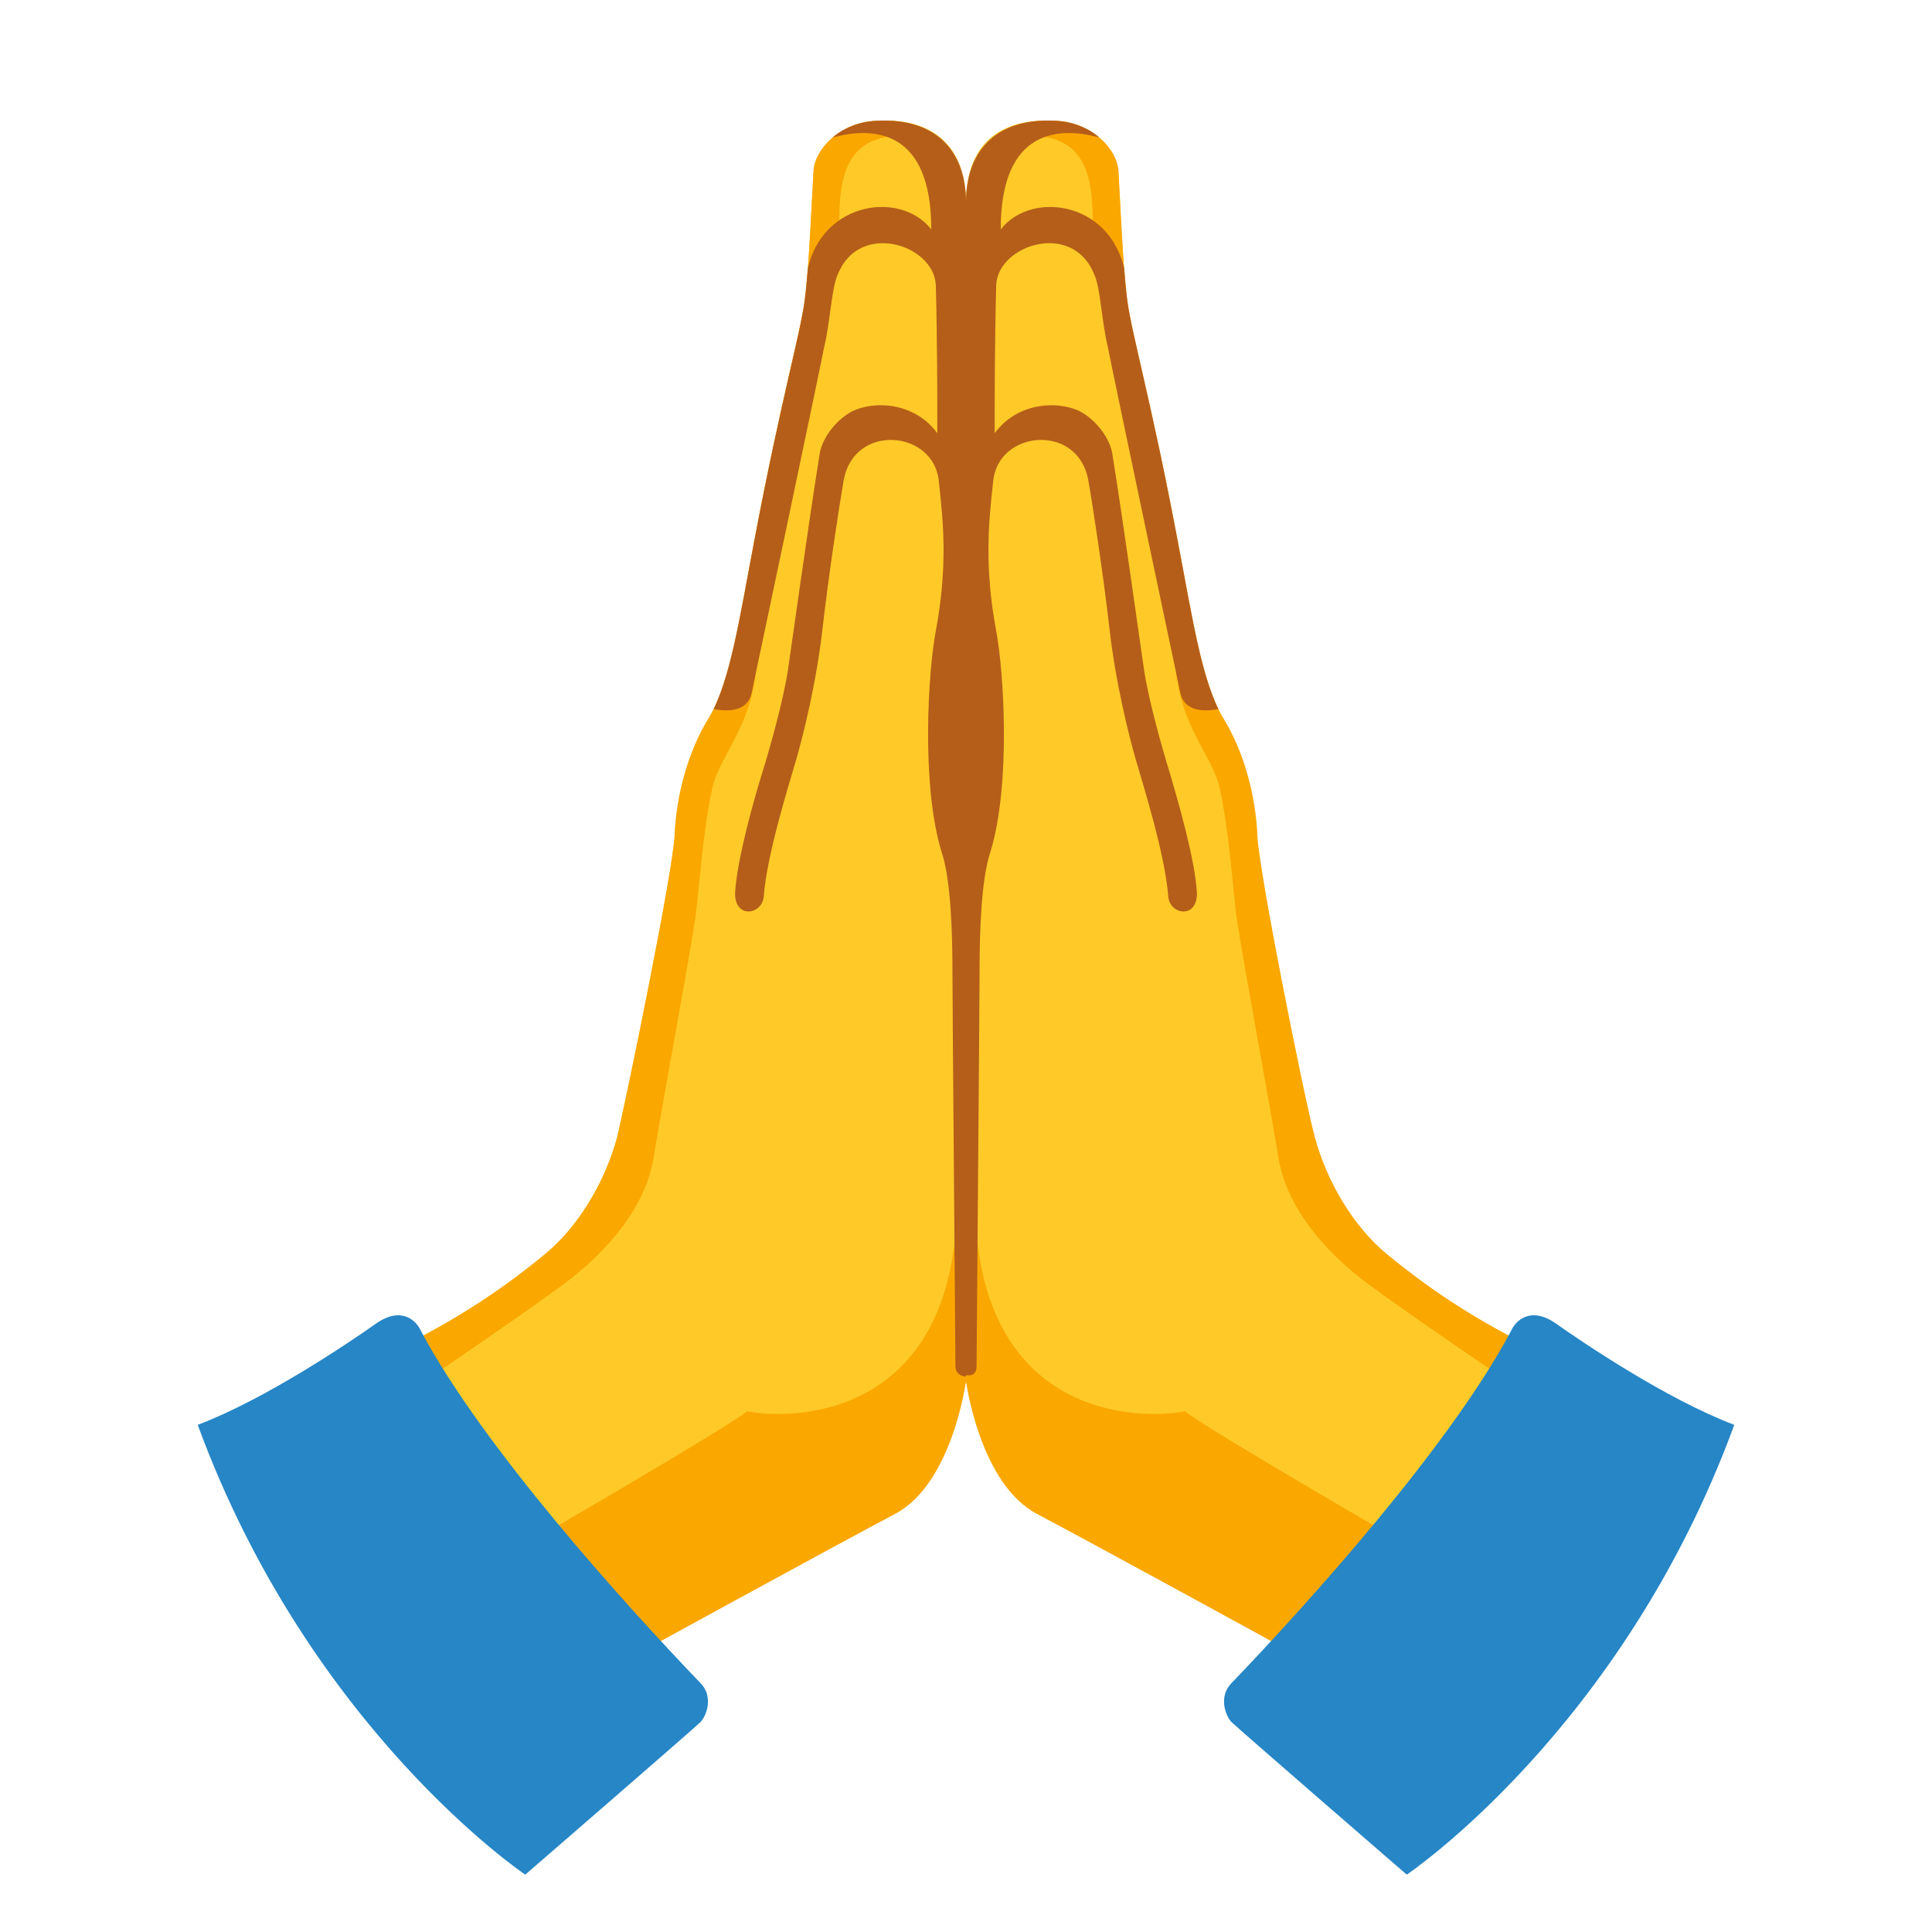
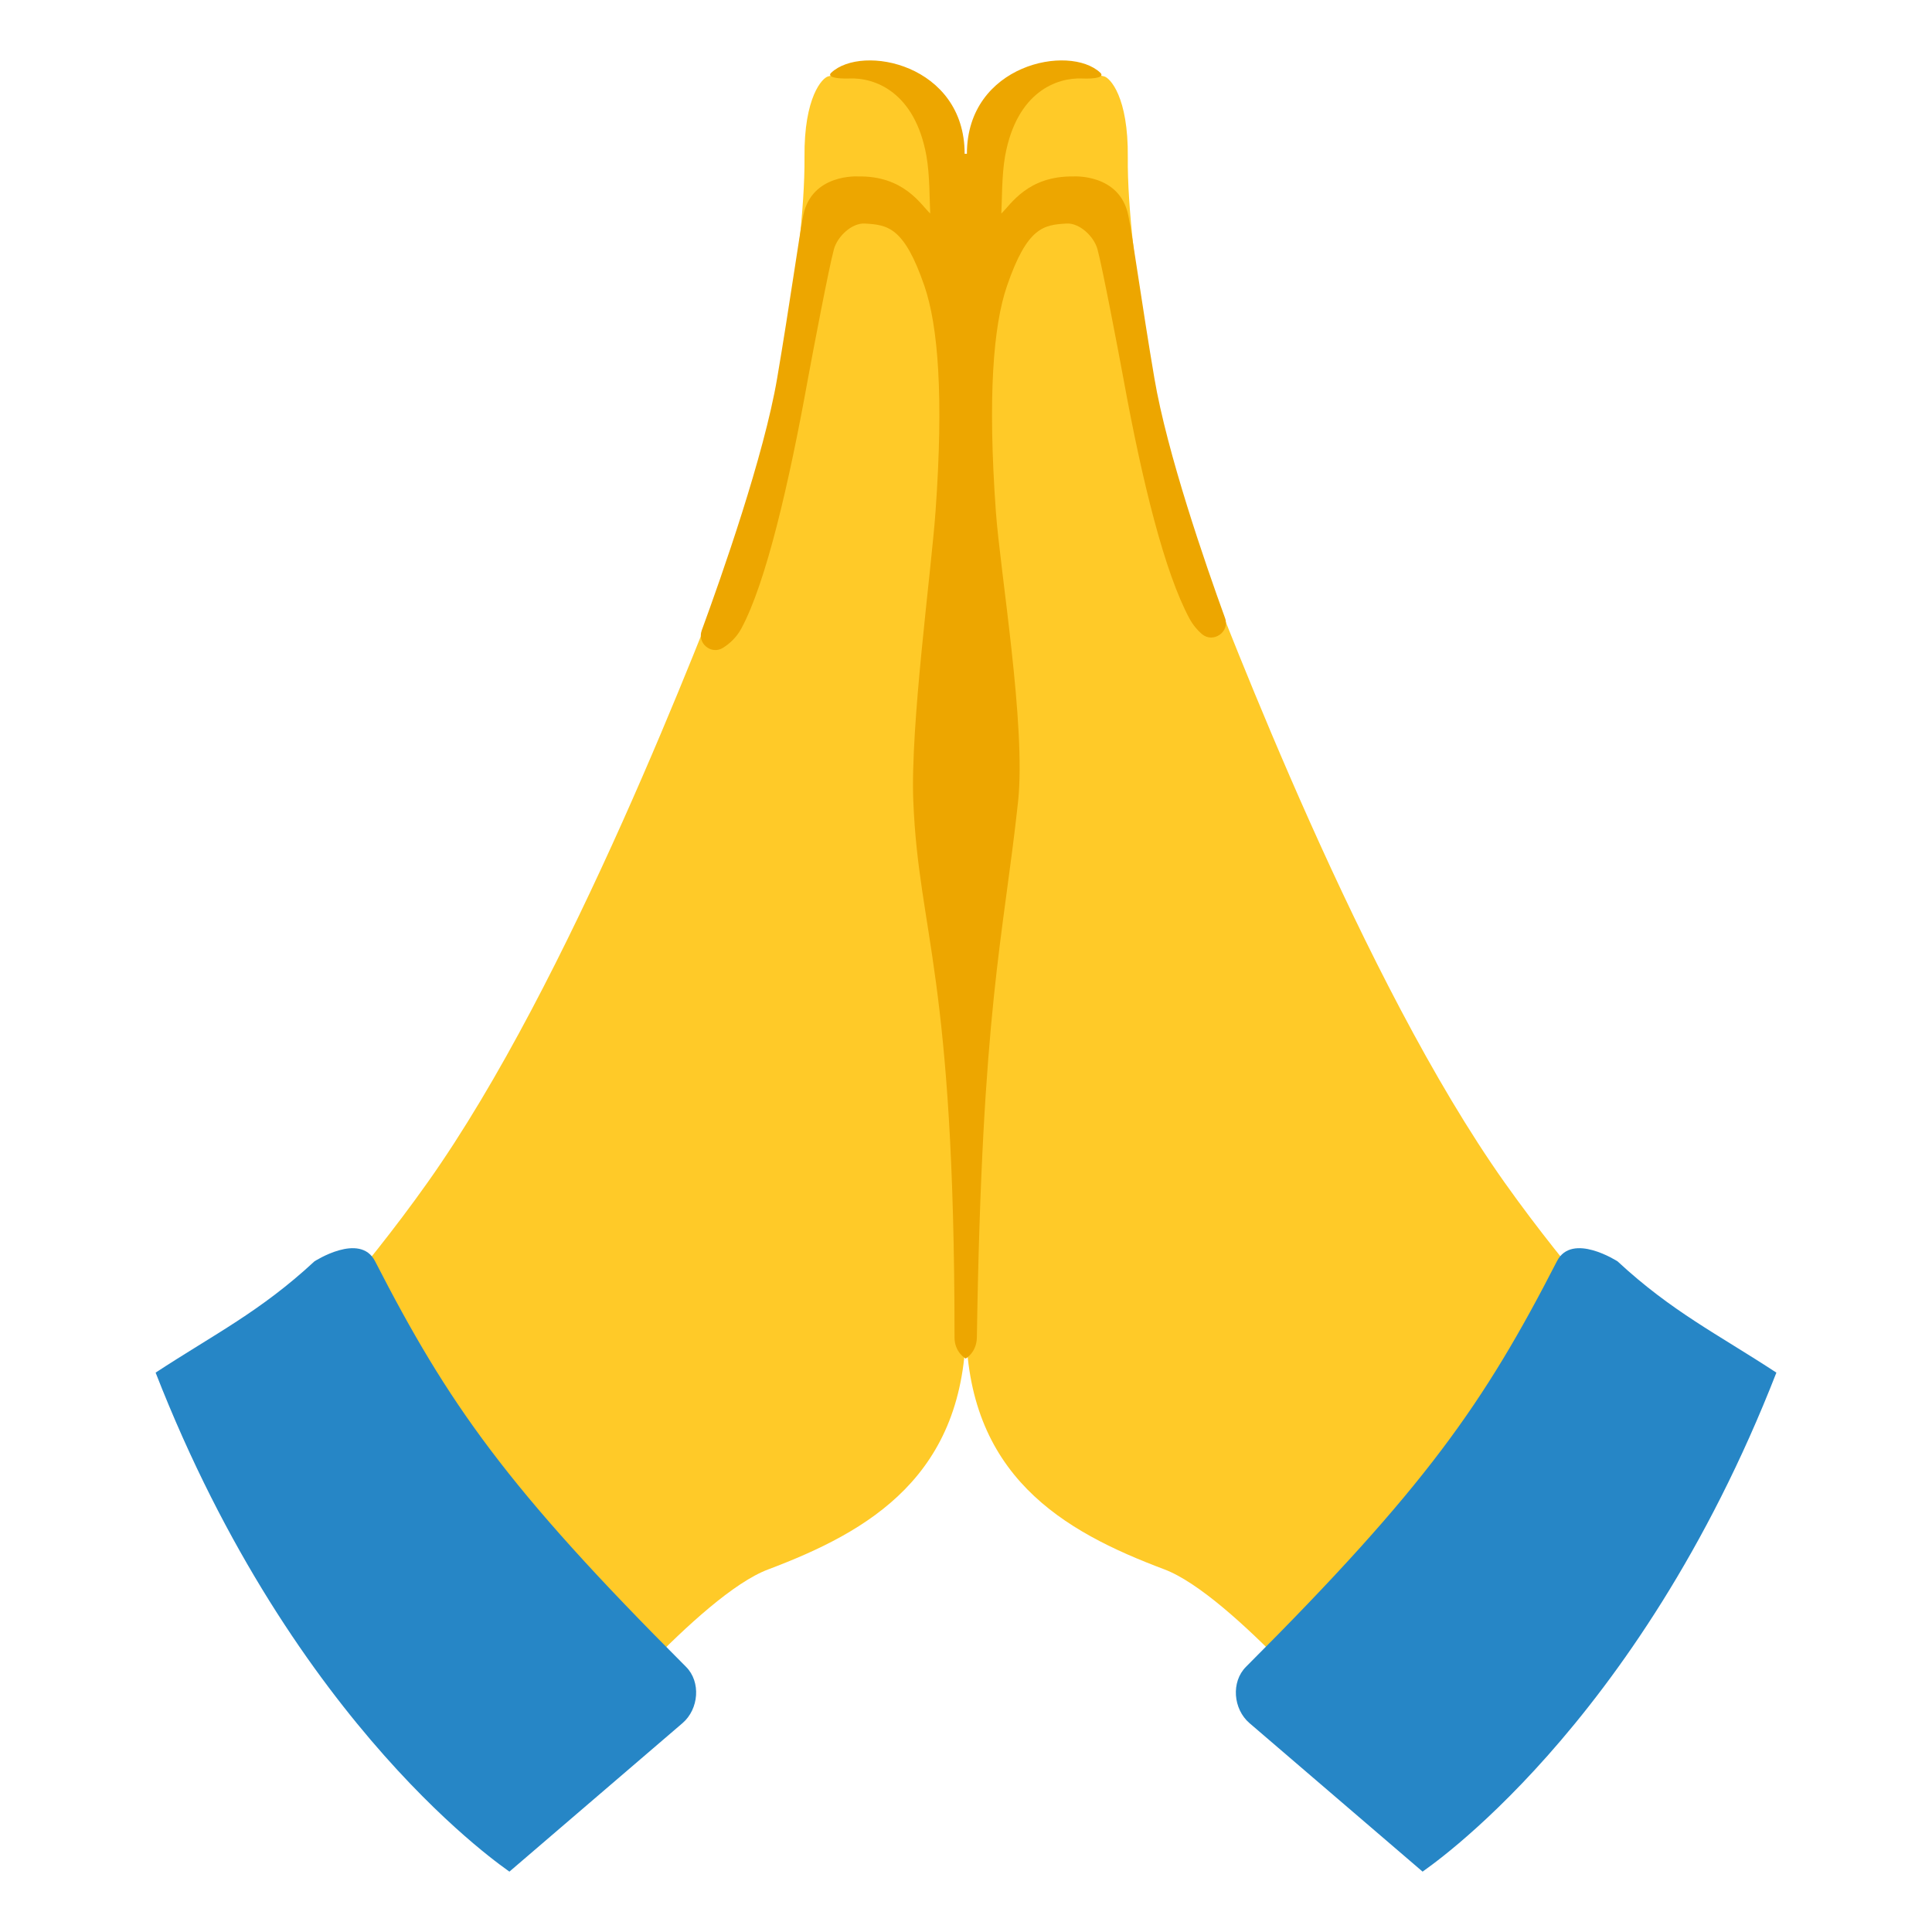
- <svg xmlns="http://www.w3.org/2000/svg" xmlns:xlink="http://www.w3.org/1999/xlink" version="1.1" id="Layer_2_copy" x="0px" y="0px" viewBox="0 0 128 128" style="enable-background:new 0 0 128 128;" xml:space="preserve">
-   <path style="fill:#FFCA28;" d="M102.8,89.9l-15.7,20.3c0,0-14.6-8-18.4-10S64,91.4,64,91.4s-0.9,6.8-4.7,8.8s-18.4,10-18.4,10  L25.2,89.9c5.4-2.5,8.7-5,10.9-6.8c2.2-1.8,4-4.8,4.8-7.8c0.7-3,3.7-17.6,3.8-20s0.8-5.4,2.3-7.8s2-6.6,3-11.8  c1.7-9,3-13.5,3.3-15.7c0.3-2.1,0.5-7.1,0.6-8.7C54,9.9,55.6,8.1,58.2,8c4.1-0.2,5.8,2.2,5.8,5.4c0-3.3,1.7-5.6,5.8-5.4  c2.6,0.1,4.1,1.9,4.3,3.5c0.1,1.6,0.3,6.6,0.6,8.7c0.3,2.1,1.6,6.7,3.3,15.7c1,5.2,1.6,9.5,3,11.8s2.2,5.4,2.3,7.8  c0.1,2.4,3.1,17,3.8,20c0.8,3,2.6,6,4.8,7.8C94.1,85,97.4,87.4,102.8,89.9z" />
+ <svg xmlns="http://www.w3.org/2000/svg" version="1.1" id="emoji_x5F_u1f64f" x="0px" y="0px" viewBox="0 0 128 128" style="enable-background:new 0 0 128 128;" xml:space="preserve">
  <g>
    <g>
-       <defs>
-         <path id="SVGID_1_" d="M102.8,89.9c-5.4-2.5-8.7-5-10.9-6.8c-2.2-1.8-4-4.8-4.8-7.8s-3.7-17.6-3.8-20c-0.1-2.4-0.8-5.4-2.3-7.8     c-1.4-2.4-2-6.6-3-11.8c-1.7-9-3-13.5-3.3-15.7c-0.3-2.1-0.5-7.1-0.6-8.7C74,9.9,72.4,8.1,69.9,8c-4.1-0.2-5.9,2.2-5.9,5.4     c0,4.9,0,78.1,0,78.1s0.9,6.8,4.7,8.8s18.4,10,18.4,10L102.8,89.9z" />
-       </defs>
-       <clipPath id="SVGID_00000060722434487867271040000017292567430390921098_">
-         <use xlink:href="#SVGID_1_" style="overflow:visible;" />
-       </clipPath>
-       <g style="clip-path:url(#SVGID_00000060722434487867271040000017292567430390921098_);">
-         <path style="fill:#FAA700;" d="M102.8,93.5c0,0-9-6.1-11.7-8.1c-2.7-1.9-5.8-5-6.4-8.7s-2.4-13.3-2.8-16.1     c-0.3-2.6-0.5-5.7-1.1-8.4c-0.4-1.9-2.3-3.8-2.8-7.1c-0.4-3.3-4.1-21-4.1-21s-1.5-7.5-1.5-9.1c0-3-0.3-5.8-3.8-6     s-2.2-3.4-2.1-3.7c0.2-0.2,8.1,0,8.1,0l30.1,82.1L102.8,93.5z" />
-         <path style="fill:#FAA700;" d="M92.8,102.1c0,0-12.8-7.4-14.3-8.6c-3,0.6-13.6,0.5-13.9-13.5c-1.7,0-2.6,0-2.6,0l-0.5,22.7     L85.8,113L92.8,102.1z" />
-       </g>
+       <path style="fill:#FFCA28;" d="M99.68,78.34C90.23,65,81.51,41.93,79.33,36.44c-2.18-5.5-4.68-19.49-4.61-26.02    c0.04-4.02-1.19-5.27-1.57-5.36c-3.67-0.9-5.68-1.14-7.17,1.82c-0.47,0.92-1,3.6-1.57,7.3c-0.51-3.18-1.27-5.75-2.37-7.3    c-1.91-2.71-3.5-2.72-7.17-1.82c-0.38,0.09-1.61,1.35-1.57,5.36c0.06,6.54-2.44,20.53-4.61,26.02c-2.18,5.5-10.9,28.56-20.36,41.9    c-4.48,6.32-8.94,10.97-8.94,10.97l18.79,26.3c0,0,8.2-9.94,12.71-11.63C57.57,101.46,64,97.78,64,87.69    c0,10.08,6.43,13.76,13.13,16.28c4.51,1.69,12.71,11.63,12.71,11.63l18.79-26.3C108.62,89.31,104.16,84.65,99.68,78.34z" />
+       <path style="fill:#EDA600;" d="M81.16,40.94c-1.3-3.58-3.84-10.92-4.68-15.89c-0.82-4.82-1.46-9.52-1.73-10.79    c-0.57-2.77-3.63-2.57-3.63-2.57c-3.02-0.04-4.13,1.83-4.78,2.46c0.05-0.85,0.02-2.51,0.25-3.81c0.77-4.27,3.44-5.21,5.1-5.14    c0.91,0.04,1.5-0.1,1.21-0.38c-2.05-1.93-8.84-0.56-8.84,5.37c0,0,0,0,0,0l0,0h-0.15l0,0c0,0,0,0,0,0c0-5.93-6.79-7.3-8.84-5.37    c-0.29,0.27,0.3,0.41,1.21,0.38c1.66-0.07,4.34,0.88,5.1,5.14c0.23,1.3,0.2,2.96,0.25,3.81c-0.65-0.63-1.76-2.51-4.78-2.46    c0,0-3.06-0.2-3.63,2.57c-0.26,1.28-0.91,5.98-1.73,10.79c-0.87,5.13-3.68,13.12-5,16.72c-0.31,0.86,0.64,1.63,1.41,1.15    c0.46-0.29,0.9-0.7,1.21-1.27c1.65-3.05,3.17-9.66,4.41-16.51c0.35-1.91,1.4-7.42,1.73-8.63c0.23-0.84,1.18-1.75,2.05-1.7    c1.49,0.09,2.6,0.2,3.95,4.15c0.9,2.63,1.28,7.3,0.73,14.95c-0.28,3.94-1.68,14.17-1.47,19.2c0.36,8.75,2.73,11.35,2.73,35.5    c0,0.99,0.74,1.4,0.74,1.4v0l0,0c0,0,0.72-0.4,0.74-1.4c0.34-21.91,1.75-26.42,2.73-35.5c0.54-5.02-1.19-15.26-1.47-19.2    c-0.55-7.65-0.17-12.32,0.73-14.95c1.35-3.95,2.46-4.06,3.95-4.15c0.87-0.05,1.82,0.86,2.05,1.7c0.33,1.21,1.38,6.73,1.73,8.63    c1.25,6.86,2.73,12.81,4.37,15.85c0.23,0.42,0.51,0.75,0.82,1.02C80.38,42.64,81.5,41.86,81.16,40.94z" />
+     </g>
+     <g>
+       <path style="fill:#2686C6;" d="M45.45,110.43c-11.9-11.9-15.76-17.44-20.6-26.87c-1-1.95-4.02,0.01-4.02,0.01    c-3.59,3.33-6.63,4.82-10.52,7.37c9.24,23.69,23.39,32.99,23.44,33.06l11.47-9.84C46.3,113.23,46.45,111.43,45.45,110.43z" />
+       <path style="fill:#2686C6;" d="M82.55,110.43c11.9-11.9,15.76-17.44,20.6-26.87c1-1.95,4.02,0.01,4.02,0.01    c3.59,3.33,6.63,4.82,10.52,7.37c-9.24,23.69-23.39,32.99-23.44,33.06l-11.47-9.84C81.7,113.23,81.55,111.43,82.55,110.43z" />
    </g>
  </g>
-   <g>
-     <g>
-       <defs>
-         <path id="SVGID_00000157990881684932906320000004477687096384204181_" d="M25.2,89.9c5.4-2.5,8.7-5,10.9-6.8     c2.2-1.8,4-4.8,4.8-7.8c0.7-3,3.7-17.6,3.8-20s0.8-5.4,2.3-7.8c1.4-2.4,2-6.6,3-11.8c1.7-9,3-13.5,3.3-15.7     c0.3-2.1,0.5-7.1,0.6-8.7C54,9.9,55.6,8.1,58.1,8c4.1-0.2,5.9,2.2,5.9,5.4c0,4.9,0,78.1,0,78.1s-0.9,6.8-4.7,8.8     s-18.4,10-18.4,10L25.2,89.9z" />
-       </defs>
-       <clipPath id="SVGID_00000100347361870298591680000009130730155635005598_">
-         <use xlink:href="#SVGID_00000157990881684932906320000004477687096384204181_" style="overflow:visible;" />
-       </clipPath>
-       <g style="clip-path:url(#SVGID_00000100347361870298591680000009130730155635005598_);">
-         <path style="fill:#FAA700;" d="M25.2,93.5c0,0,9-6.1,11.7-8.1c2.7-1.9,5.8-5,6.4-8.7c0.6-3.7,2.4-13.3,2.8-16.1     c0.3-2.6,0.5-5.7,1.1-8.4c0.4-1.9,2.3-3.8,2.8-7.1c0.4-3.3,4.1-21,4.1-21s1.5-7.5,1.5-9.1c0-3,0.3-5.8,3.8-6s2.2-3.4,2.1-3.7     s-8.1,0-8.1,0L23.2,87.5L25.2,93.5z" />
-         <path style="fill:#FAA700;" d="M35.2,102.1c0,0,12.8-7.4,14.3-8.6c3,0.6,13.6,0.5,13.9-13.5c1.7,0,2.6,0,2.6,0l0.5,22.7L42.2,113     L35.2,102.1z" />
-       </g>
-     </g>
-   </g>
-   <g>
-     <g>
-       <defs>
-         <path id="SVGID_00000182493199393000135460000003516760870158555060_" d="M102.8,89.9c-5.4-2.5-8.7-5-10.9-6.8     c-2.2-1.8-4-4.8-4.8-7.8s-3.7-17.6-3.8-20c-0.1-2.4-0.8-5.4-2.3-7.8c-1.4-2.4-2-6.6-3-11.8c-1.7-9-3-13.5-3.3-15.7     c-0.3-2.1-0.5-7.1-0.6-8.7C74,9.9,72.4,8.1,69.9,8c-4.1-0.2-5.9,2.2-5.9,5.4c0,4.9,0,78.1,0,78.1s0.9,6.8,4.7,8.8     s18.4,10,18.4,10L102.8,89.9z" />
-       </defs>
-       <clipPath id="SVGID_00000121250626876101765360000003455896594353998763_">
-         <use xlink:href="#SVGID_00000182493199393000135460000003516760870158555060_" style="overflow:visible;" />
-       </clipPath>
-       <path style="clip-path:url(#SVGID_00000121250626876101765360000003455896594353998763_);fill:#B55E19;" d="M72.8,9.1    c-2.6-0.7-6.5-0.6-6.5,6.1c2.1-2.7,7.7-1.8,8.3,3.3c0.4,3.6,6.8,28.3,6.8,28.3s-2.8,1-3.2-0.9C77.8,44,73.7,24.6,73.4,23    c-0.4-1.6-0.5-4-0.9-4.8c-1.4-3.6-6.4-2-6.5,0.7c-0.1,3.8-0.1,7.7-0.1,9.8c1.7-2.3,4.7-2.1,5.9-1.3c1.1,0.7,1.8,1.9,1.9,2.7    c0.8,5,1.8,12.3,2.1,14.3s1.2,5.2,1.7,6.8c0.5,1.7,1.7,5.8,1.8,8c0,1.7-1.8,1.4-1.9,0.2c-0.2-2.7-1.6-7.2-2.1-8.9    s-1.4-5.3-1.8-8.9c-0.4-3.5-1.1-8.1-1.4-9.8c-0.7-3.8-6-3.3-6.3,0.1c-0.3,2.7-0.6,5.6,0.2,9.9c0.5,2.6,1,10.2-0.4,14.7    c-0.6,1.8-0.7,5.4-0.7,7.7c0,2.2-0.2,25.5-0.2,26.3S64,91.1,64,91.1h-1.7l0.6-84.3l10.3-0.3C73.3,6.5,75.4,9.8,72.8,9.1z" />
-     </g>
-   </g>
-   <g>
-     <g>
-       <defs>
-         <path id="SVGID_00000054245176374281248350000011125175984674420914_" d="M25.2,89.9c5.4-2.5,8.7-5,10.9-6.8     c2.2-1.8,4-4.8,4.8-7.8c0.7-3,3.7-17.6,3.8-20s0.8-5.4,2.3-7.8c1.4-2.4,2-6.6,3-11.8c1.7-9,3-13.5,3.3-15.7     c0.3-2.1,0.5-7.1,0.6-8.7C54,9.9,55.6,8.1,58.1,8c4.1-0.2,5.9,2.2,5.9,5.4c0,4.9,0,78.1,0,78.1s-0.9,6.8-4.7,8.8     s-18.4,10-18.4,10L25.2,89.9z" />
-       </defs>
-       <clipPath id="SVGID_00000022554856380555881230000004923861081251572411_">
-         <use xlink:href="#SVGID_00000054245176374281248350000011125175984674420914_" style="overflow:visible;" />
-       </clipPath>
-       <path style="clip-path:url(#SVGID_00000022554856380555881230000004923861081251572411_);fill:#B55E19;" d="M55.2,9.1    c2.6-0.7,6.5-0.6,6.5,6.1c-2.1-2.7-7.7-1.8-8.3,3.3c-0.4,3.6-6.8,28.3-6.8,28.3s2.8,1,3.2-0.9s4.5-21.3,4.8-22.9    c0.4-1.6,0.5-4,0.9-4.8c1.4-3.6,6.4-2,6.5,0.7c0.1,3.8,0.1,7.7,0.1,9.8c-1.7-2.3-4.7-2.1-5.9-1.3c-1.1,0.7-1.8,1.9-1.9,2.7    c-0.8,5-1.8,12.3-2.1,14.3s-1.2,5.2-1.7,6.8s-1.7,5.8-1.8,8c0,1.7,1.8,1.4,1.9,0.2c0.2-2.7,1.6-7.2,2.1-8.9s1.4-5.3,1.8-8.9    c0.4-3.5,1.1-8.1,1.4-9.8c0.7-3.8,6-3.3,6.3,0.1c0.3,2.7,0.6,5.6-0.2,9.9c-0.5,2.6-1,10.2,0.4,14.7c0.6,1.8,0.7,5.4,0.7,7.7    c0,2.2,0.2,25.5,0.2,26.3c0,0.7,0.7,0.7,0.7,0.7h1.7L65.1,6.8L54.7,6.5C54.7,6.5,52.6,9.8,55.2,9.1z" />
-     </g>
-   </g>
-   <g>
-     <path style="fill:#2686C6;" d="M114.9,94.4c-4.5-1.7-10.1-5.5-11.8-6.7c-1.7-1.2-2.7-0.2-3,0.5c-4.1,7.7-13.6,18.2-18.5,23.3   c-0.9,0.9-0.4,2.2,0,2.6s11.6,10.1,11.6,10.1S107.5,114.6,114.9,94.4z" />
-     <path style="fill:#2686C6;" d="M13.1,94.4c4.5-1.7,10.1-5.5,11.8-6.7s2.7-0.2,3,0.5c4.1,7.7,13.6,18.2,18.5,23.3   c0.9,0.9,0.4,2.2,0,2.6s-11.6,10.1-11.6,10.1S20.5,114.6,13.1,94.4z" />
-   </g>
</svg>
